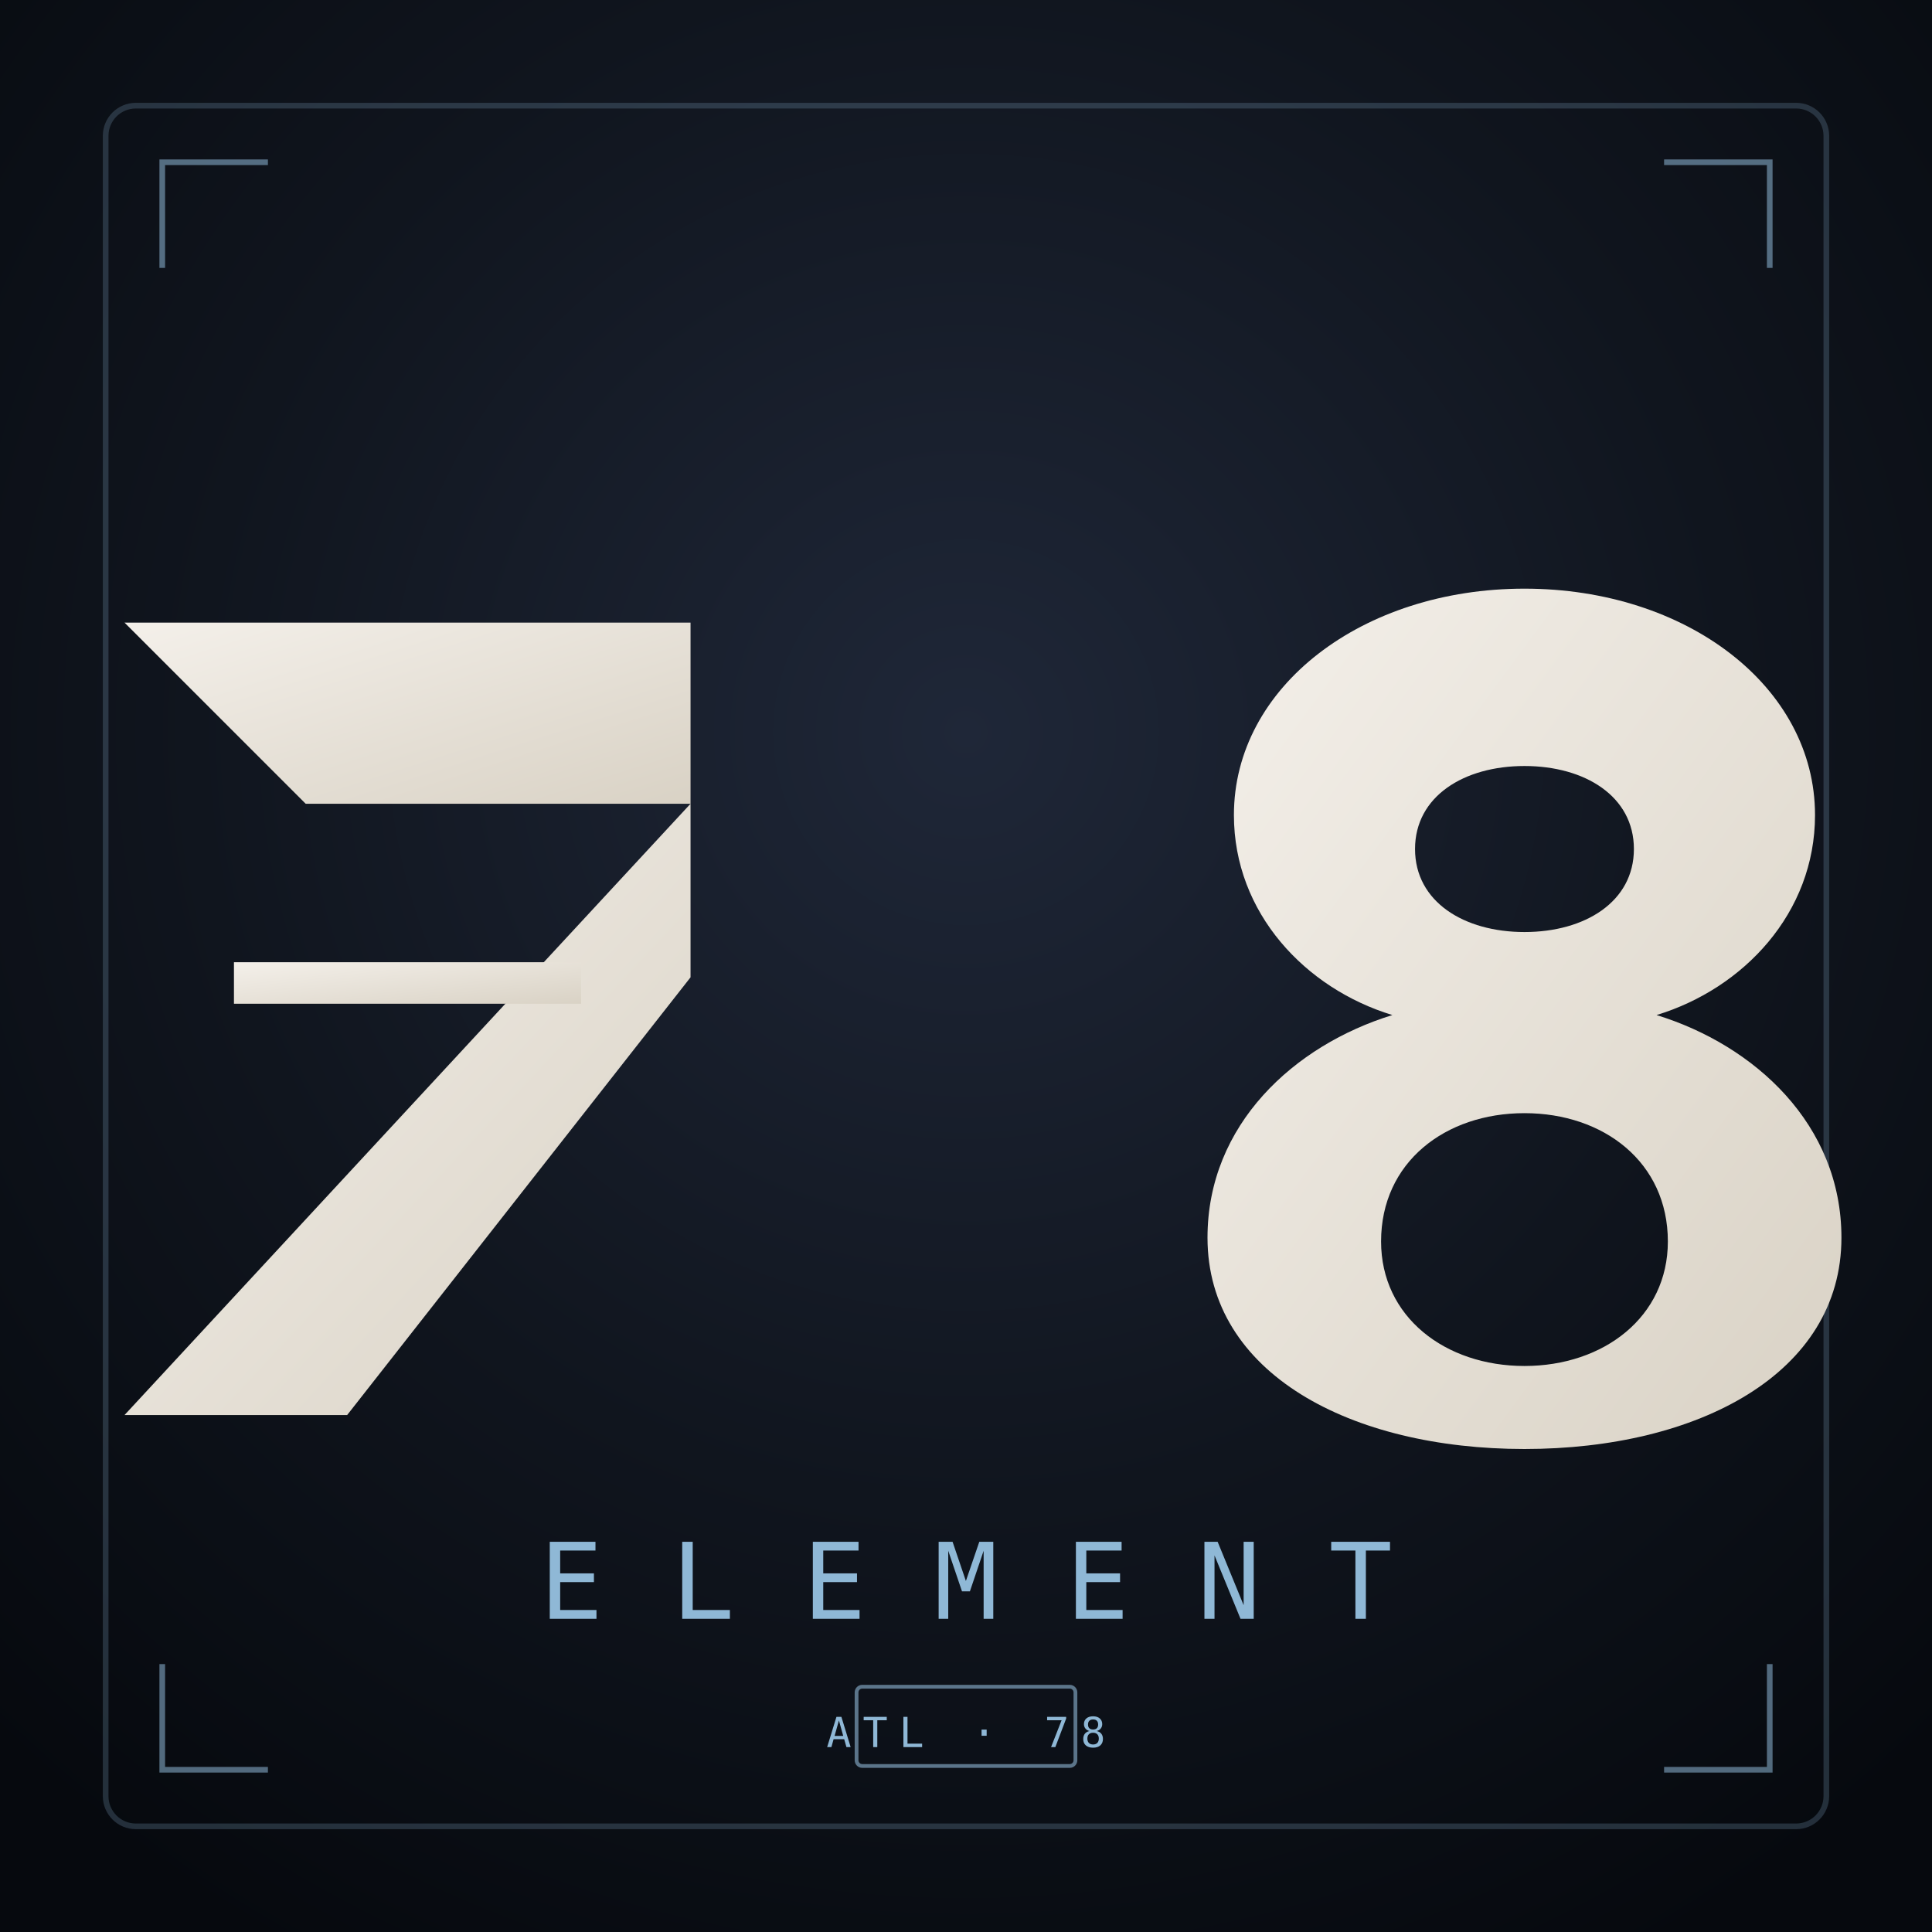
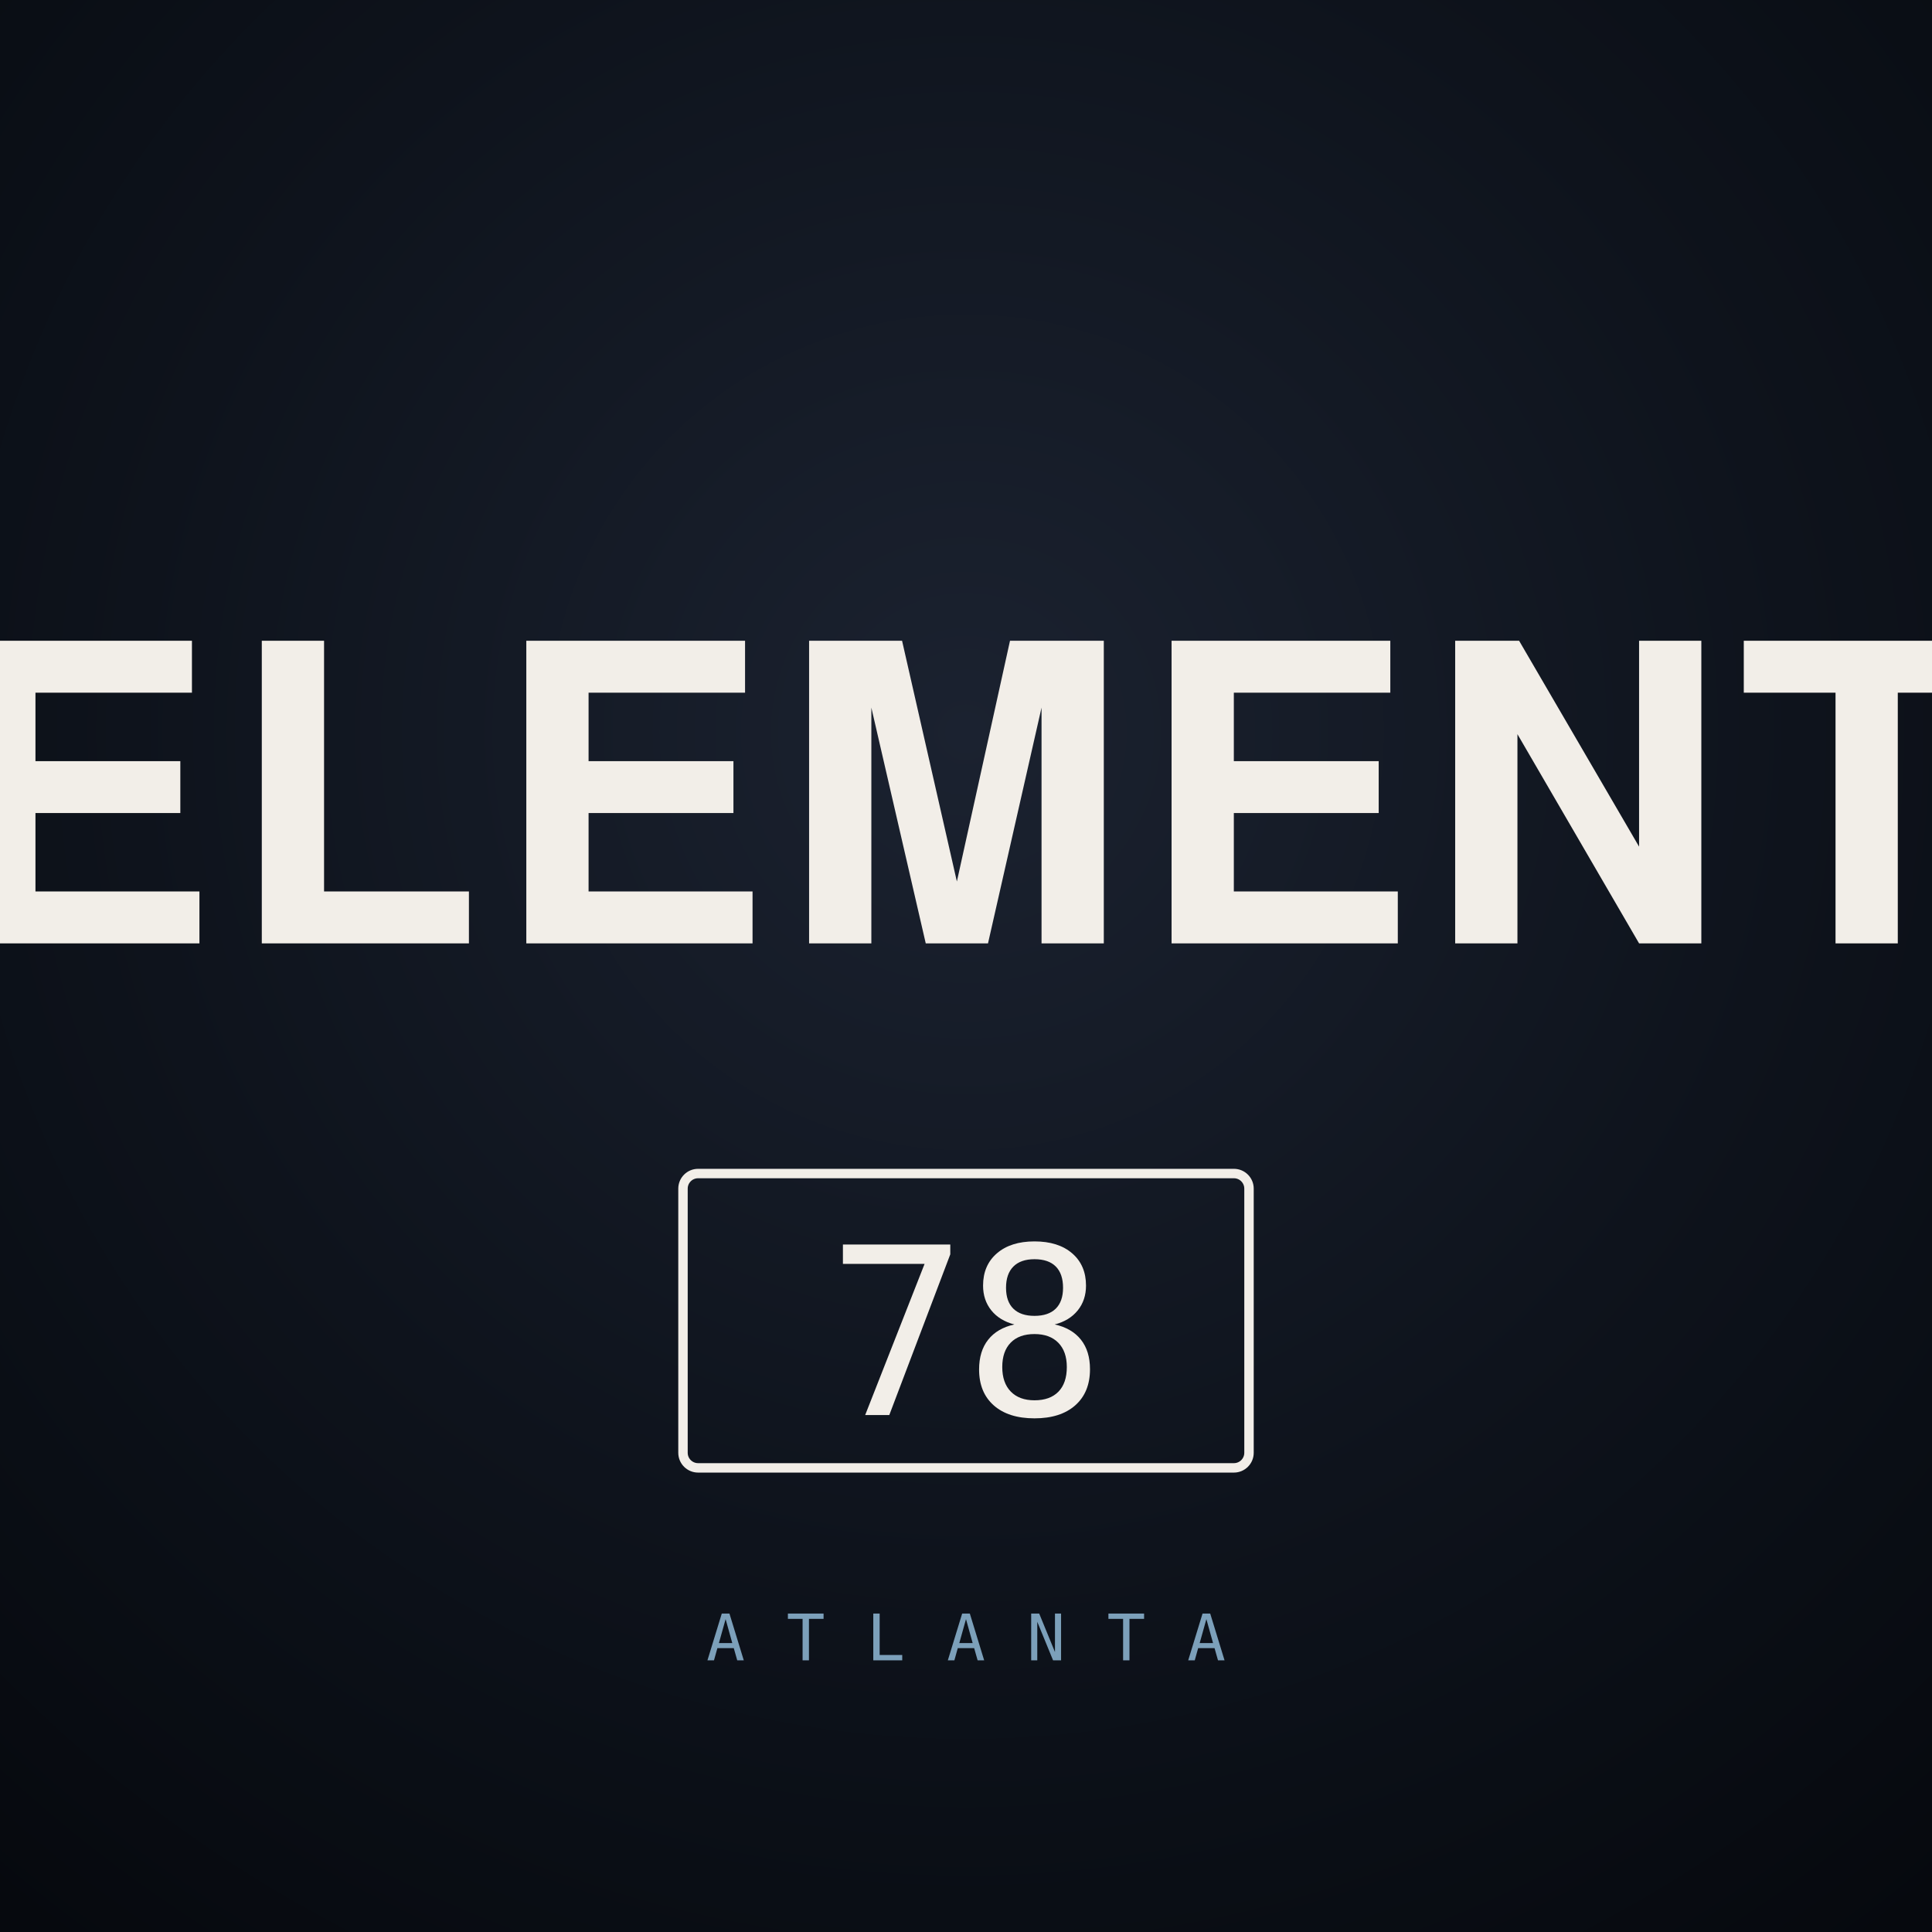
<svg xmlns="http://www.w3.org/2000/svg" viewBox="0 0 1024 1024" role="img" aria-label="Element 78">
  <defs>
-     <radialGradient id="ground" cx="50%" cy="38%" r="72%">
-       <stop offset="0%" stop-color="#1F2738" />
-       <stop offset="55%" stop-color="#10151E" />
+     <radialGradient id="ground" cx="50%" cy="38%" r="78%">
+       <stop offset="0%" stop-color="#1B2230" />
+       <stop offset="55%" stop-color="#0E131C" />
      <stop offset="100%" stop-color="#06090E" />
    </radialGradient>
-     <linearGradient id="seven" x1="0" y1="0" x2="1" y2="1">
-       <stop offset="0%" stop-color="#F4F0EA" />
-       <stop offset="100%" stop-color="#D9D2C5" />
-     </linearGradient>
-     <linearGradient id="eight" x1="0" y1="0" x2="1" y2="1">
-       <stop offset="0%" stop-color="#F4F0EA" />
-       <stop offset="100%" stop-color="#D9D2C5" />
-     </linearGradient>
  </defs>
  <rect width="1024" height="1024" fill="url(#ground)" />
-   <rect x="56" y="56" width="912" height="912" rx="16" ry="16" fill="none" stroke="#8FB8D6" stroke-opacity="0.22" stroke-width="3" />
-   <g stroke="#8FB8D6" stroke-opacity="0.55" stroke-width="3" fill="none">
-     <path d="M86 142 L86 86 L142 86" />
-     <path d="M938 142 L938 86 L882 86" />
-     <path d="M86 882 L86 938 L142 938" />
-     <path d="M938 882 L938 938 L882 938" />
+   <text x="512" y="500" text-anchor="middle" font-family="Impact, Haettenschweiler, 'Arial Narrow', 'Helvetica Neue', sans-serif" font-size="220" font-weight="900" letter-spacing="6" fill="#F2EEE8">ELEMENT</text>
+   <g transform="translate(512 700)">
+     <rect x="-150" y="-78" width="300" height="156" rx="8" ry="8" fill="none" stroke="#F2EEE8" stroke-width="5" />
+     <text x="0" y="50" text-anchor="middle" font-family="ui-monospace, 'JetBrains Mono', Menlo, Consolas, monospace" font-size="124" font-weight="500" letter-spacing="-2" fill="#F2EEE8">78</text>
  </g>
-   <g transform="translate(512 540)">
-     <g transform="translate(-296 0)" fill="url(#seven)">
-       <path d="M -150 -210 L 150 -210 L 150 -114 L -54 -114 Z" />
-       <path d="M 150 -114 L 150 -22 L -32 210 L -150 210 L 60 -78 L 0 -78 L 0 -114 L 32 -114 Z" opacity="0" />
-       <path d="M 150 -114 L 150 -22 L -32 210 L -150 210 Z" />
-       <rect x="-92" y="-30" width="184" height="22" />
-     </g>
-     <g transform="translate(296 0)" fill="url(#eight)">
-       <path d="M 0 -228                C 86 -228 154 -176 154 -108                C 154 -56 116 -16 70 -2                C 122 14 168 56 168 116                C 168 188 92 228 0 228                C -92 228 -168 188 -168 116                C -168 56 -122 14 -70 -2                C -116 -16 -154 -56 -154 -108                C -154 -176 -86 -228 0 -228 Z                M 0 -134                C -32 -134 -58 -118 -58 -90                C -58 -62 -32 -46 0 -46                C 32 -46 58 -62 58 -90                C 58 -118 32 -134 0 -134 Z                M 0 50                C -42 50 -76 76 -76 118                C -76 158 -42 184 0 184                C 42 184 76 158 76 118                C 76 76 42 50 0 50 Z" fill-rule="evenodd" />
-     </g>
-   </g>
-   <g fill="#8FB8D6" font-family="ui-monospace, Menlo, Consolas, monospace" font-size="56" letter-spacing="36" text-anchor="middle" font-weight="500">
-     <text x="512" y="858">ELEMENT</text>
-   </g>
-   <g transform="translate(512 920)">
-     <rect x="-58" y="-26" width="116" height="42" rx="3" ry="3" fill="none" stroke="#8FB8D6" stroke-opacity="0.6" stroke-width="2" />
-     <text x="0" y="6" text-anchor="middle" fill="#8FB8D6" font-family="ui-monospace, Menlo, Consolas, monospace" font-size="22" letter-spacing="6" font-weight="500">ATL · 78</text>
-   </g>
+   <text x="512" y="880" text-anchor="middle" font-family="ui-monospace, 'JetBrains Mono', Menlo, Consolas, monospace" font-size="34" font-weight="500" letter-spacing="22" fill="#8FB8D6" fill-opacity="0.85">ATLANTA</text>
</svg>
